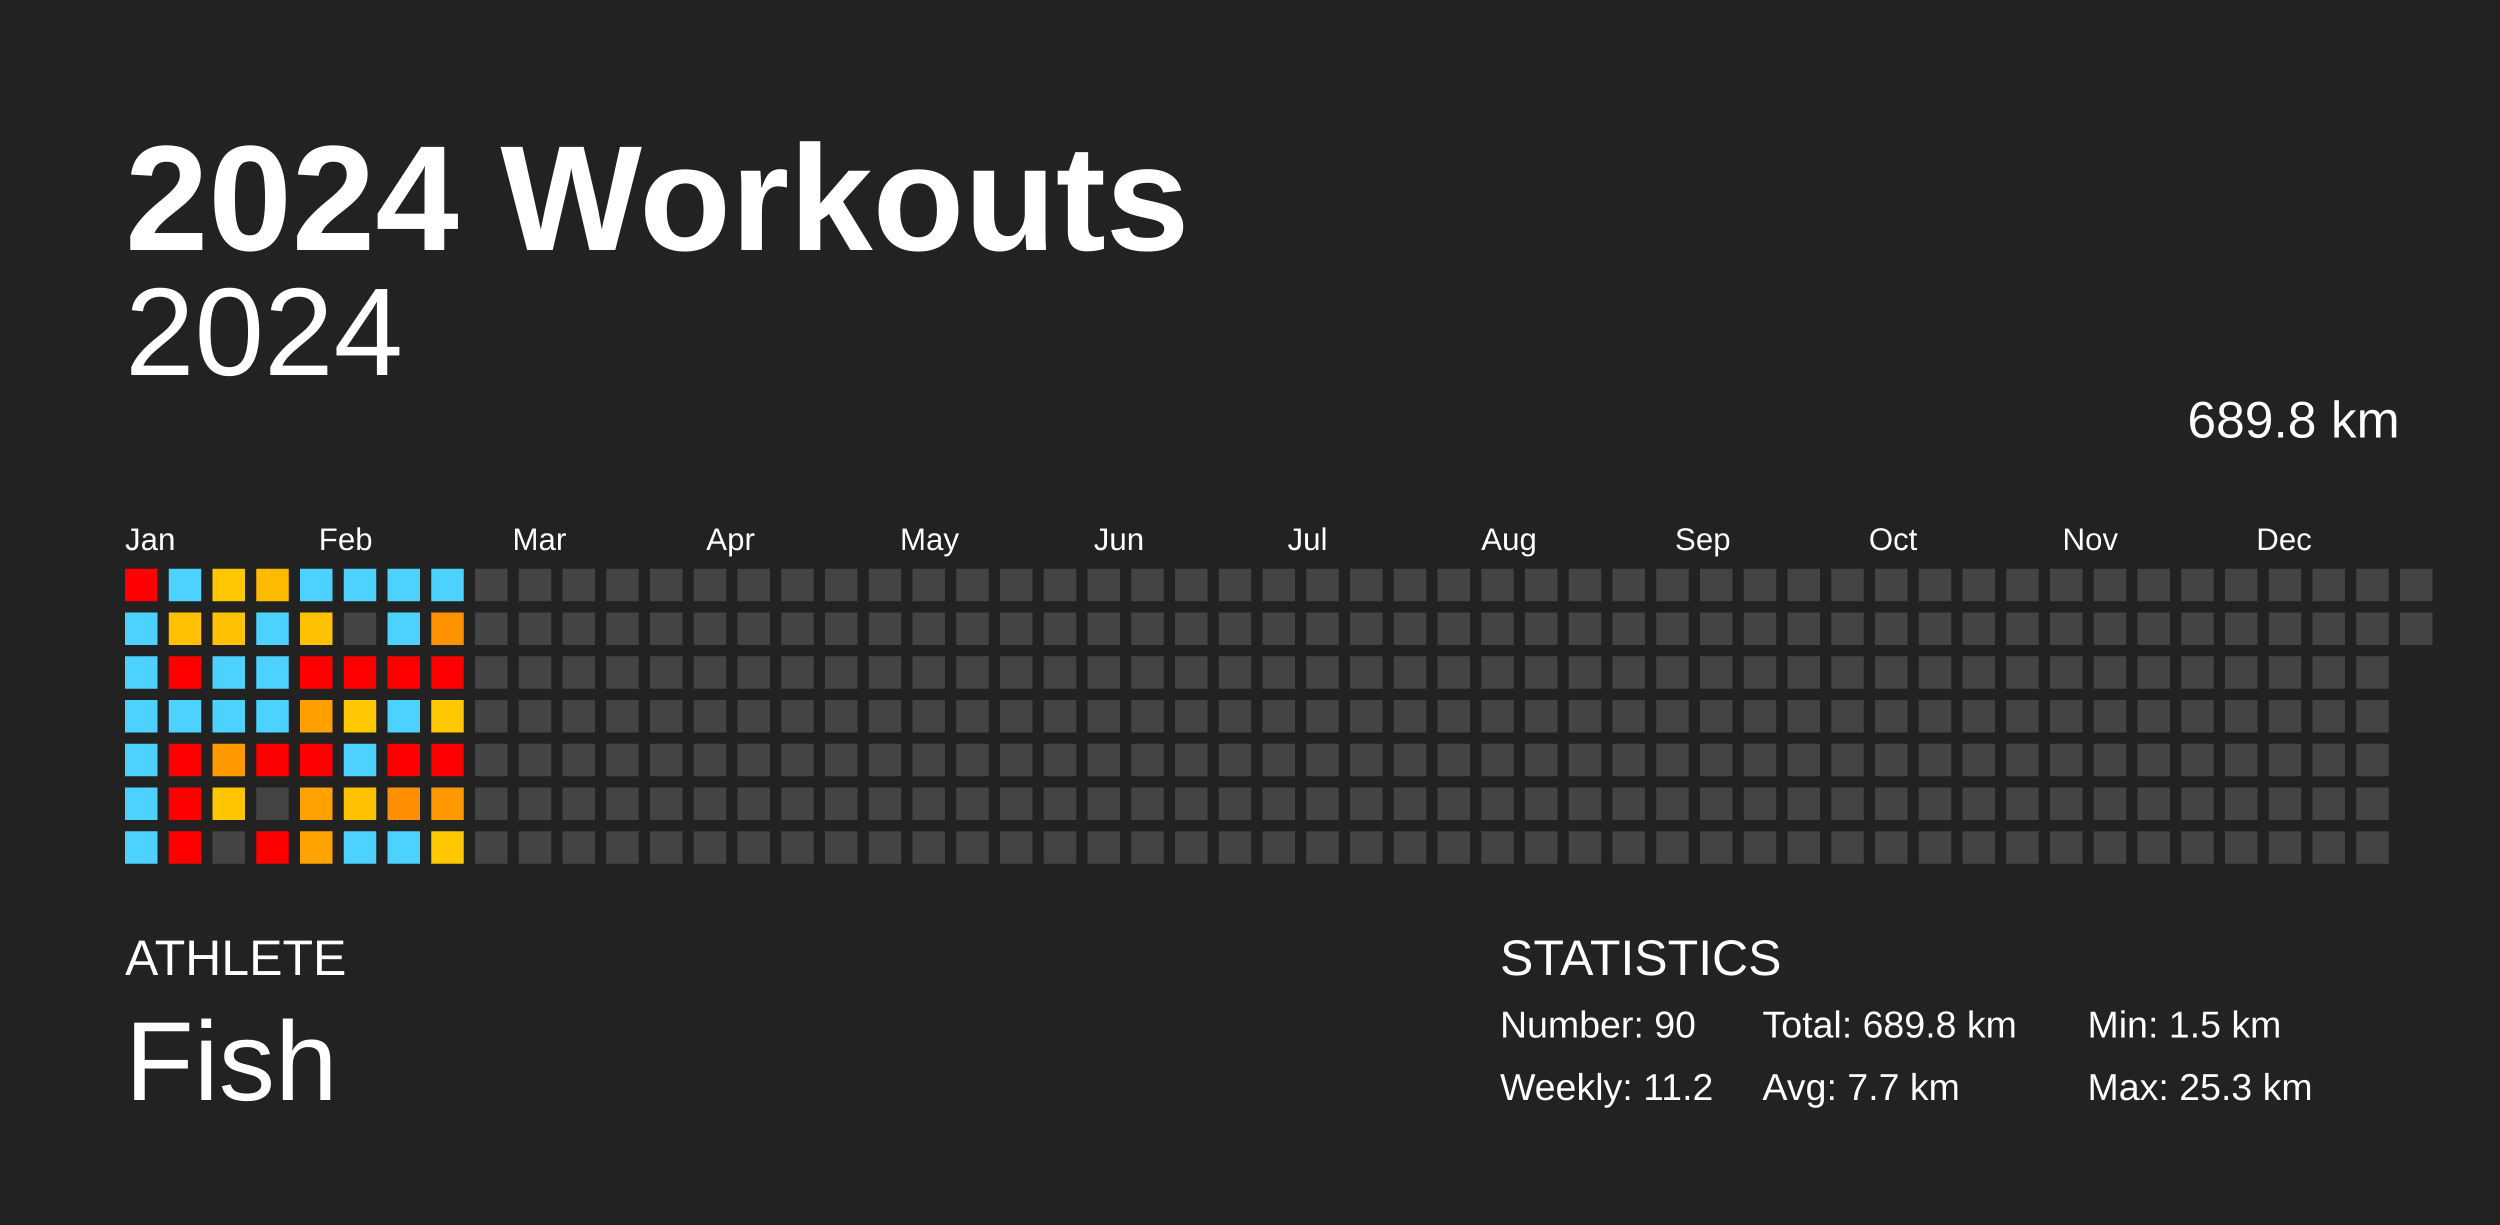
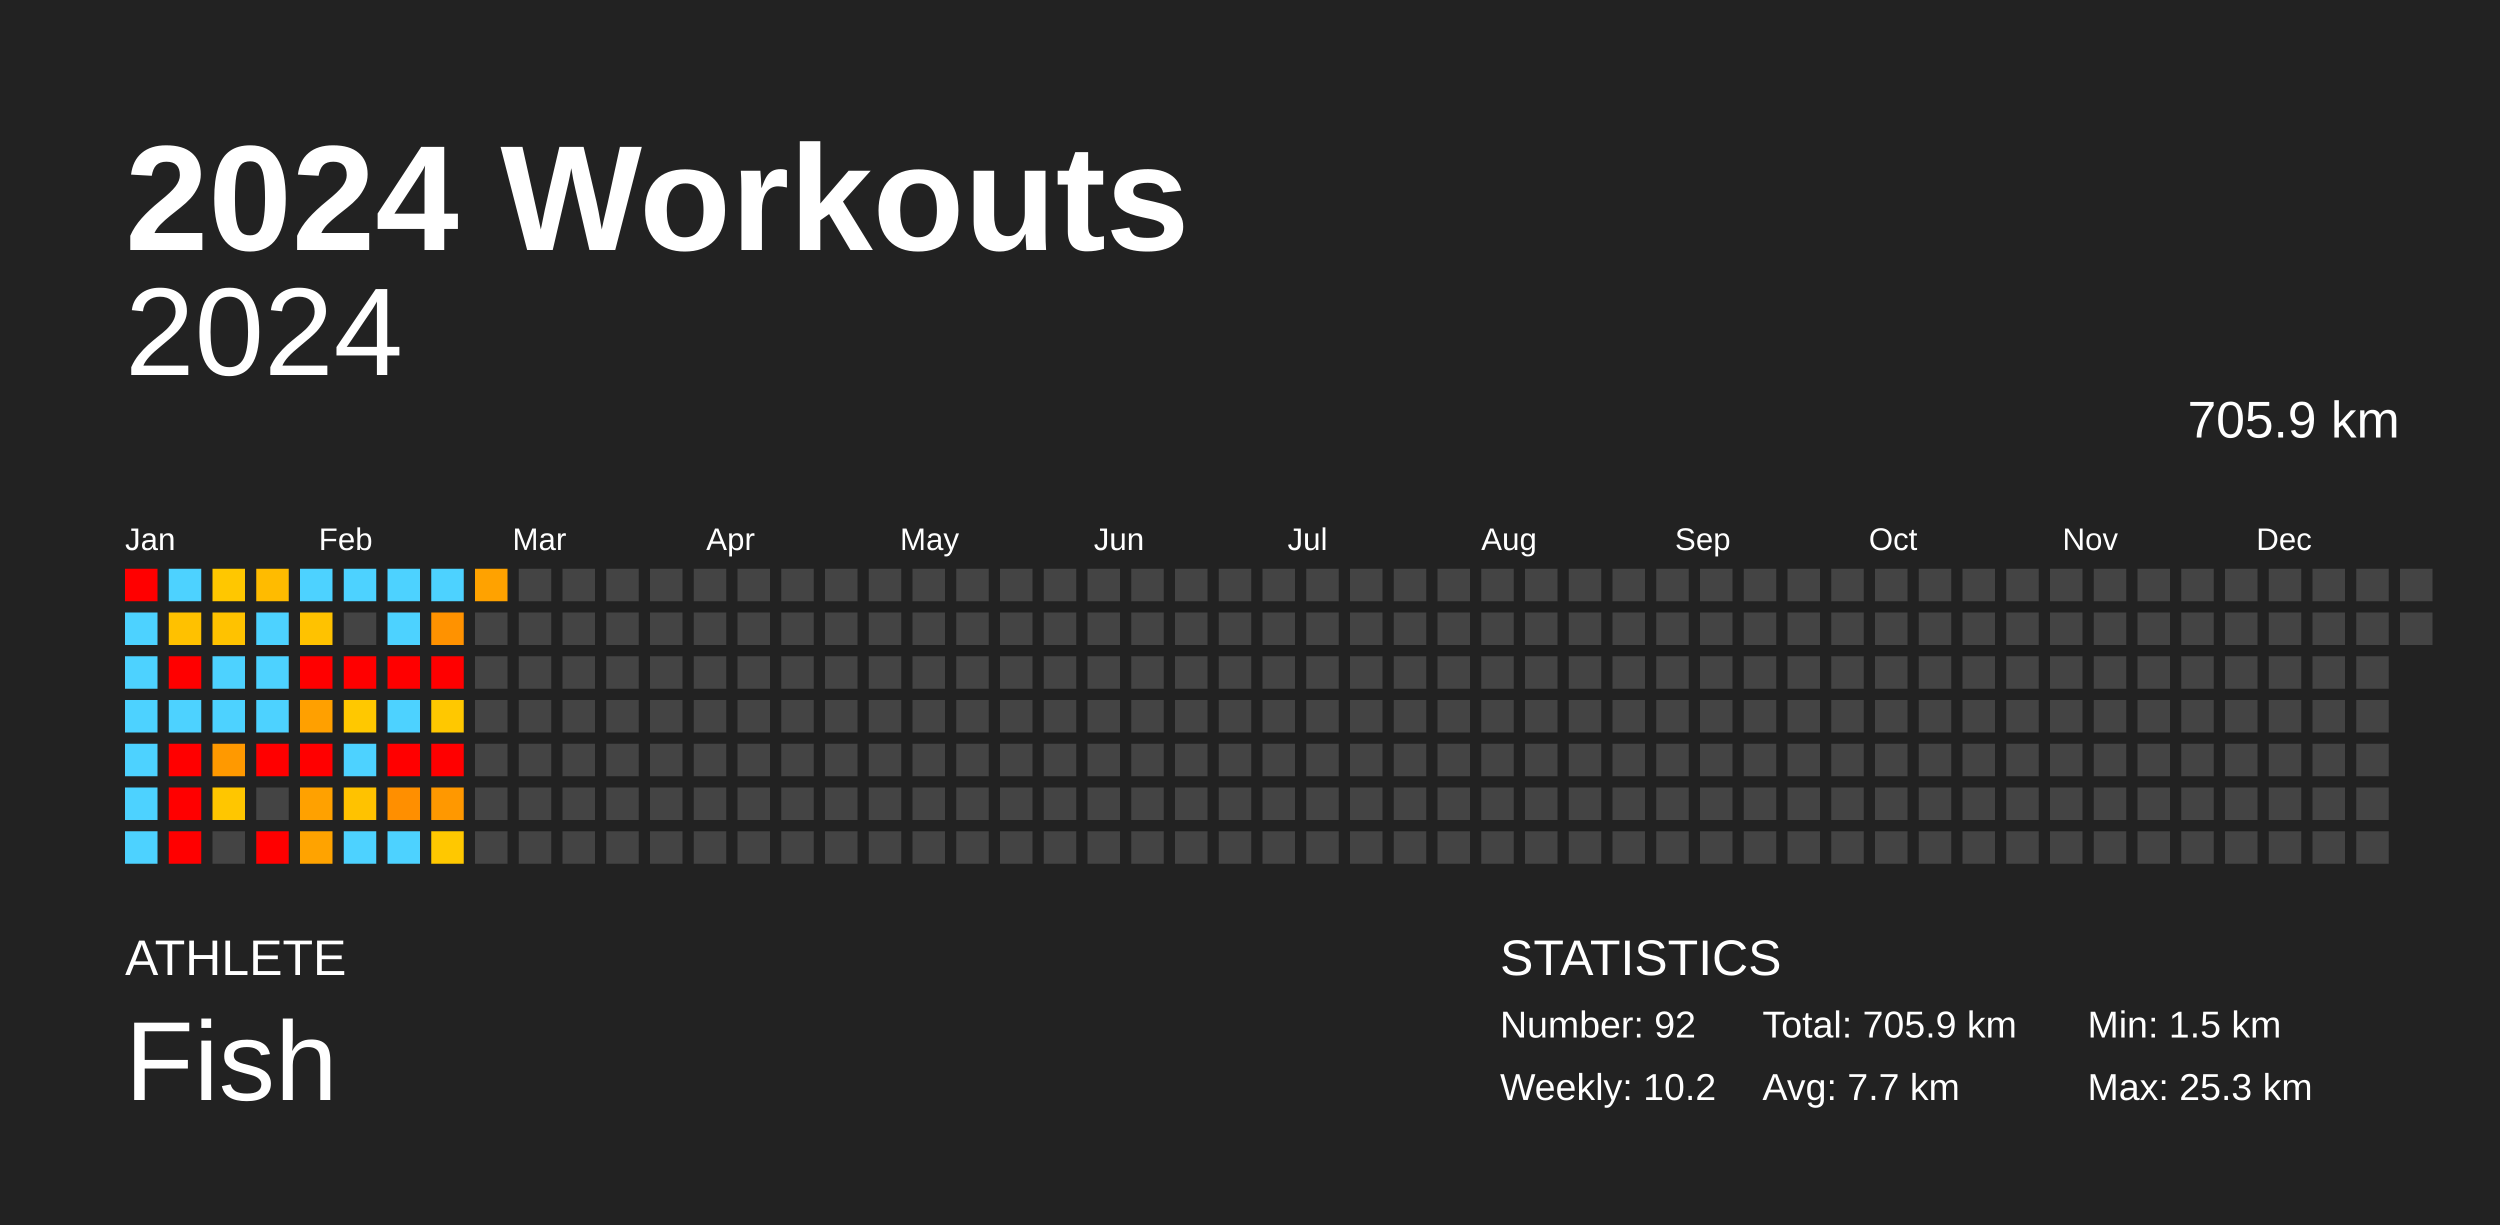
<svg xmlns="http://www.w3.org/2000/svg" baseProfile="full" height="98mm" version="1.1" viewBox="0,0,200,98" width="200mm">
  <defs />
  <rect fill="#222222" height="98" width="200" x="0" y="0" />
  <text fill="#FFFFFF" style="font-size:12px; font-family:Arial; font-weight:bold;" x="10" y="20">2024 Workouts</text>
  <text fill="#FFFFFF" style="font-size:4px; font-family:Arial" x="10" y="78">ATHLETE</text>
  <text fill="#FFFFFF" style="font-size:9px; font-family:Arial" x="10" y="88">Fish</text>
  <text fill="#FFFFFF" style="font-size:4px; font-family:Arial" x="120" y="78">STATISTICS</text>
-   <text fill="#FFFFFF" style="font-size:3px; font-family:Arial" x="120" y="83">Number: 90</text>
-   <text fill="#FFFFFF" style="font-size:3px; font-family:Arial" x="120" y="88">Weekly: 11.2</text>
-   <text fill="#FFFFFF" style="font-size:3px; font-family:Arial" x="141" y="83">Total: 689.8 km</text>
+   <text fill="#FFFFFF" style="font-size:3px; font-family:Arial" x="120" y="83">Number: 92</text>
+   <text fill="#FFFFFF" style="font-size:3px; font-family:Arial" x="120" y="88">Weekly: 10.2</text>
+   <text fill="#FFFFFF" style="font-size:3px; font-family:Arial" x="141" y="83">Total: 705.9 km</text>
  <text fill="#FFFFFF" style="font-size:3px; font-family:Arial" x="141" y="88">Avg: 7.7 km</text>
  <text fill="#FFFFFF" style="font-size:3px; font-family:Arial" x="167" y="83">Min: 1.5 km</text>
  <text fill="#FFFFFF" style="font-size:3px; font-family:Arial" x="167" y="88">Max: 25.3 km</text>
  <text alignment-baseline="hanging" fill="#FFFFFF" style="font-size:10.0px; font-family:Arial;" x="10" y="30">2024</text>
-   <text alignment-baseline="hanging" fill="#FFFFFF" style="font-size:4.125px; font-family:Arial;" x="175" y="35">689.8 km</text>
+   <text alignment-baseline="hanging" fill="#FFFFFF" style="font-size:4.125px; font-family:Arial;" x="175" y="35">705.9 km</text>
  <text fill="#FFFFFF" style="font-size:2.5px; font-family:Arial" x="10.0" y="44">Jan</text>
  <text fill="#FFFFFF" style="font-size:2.5px; font-family:Arial" x="25.5" y="44">Feb</text>
  <text fill="#FFFFFF" style="font-size:2.5px; font-family:Arial" x="41.0" y="44">Mar</text>
  <text fill="#FFFFFF" style="font-size:2.5px; font-family:Arial" x="56.5" y="44">Apr</text>
  <text fill="#FFFFFF" style="font-size:2.5px; font-family:Arial" x="72.0" y="44">May</text>
  <text fill="#FFFFFF" style="font-size:2.5px; font-family:Arial" x="87.5" y="44">Jun</text>
  <text fill="#FFFFFF" style="font-size:2.5px; font-family:Arial" x="103.0" y="44">Jul</text>
  <text fill="#FFFFFF" style="font-size:2.5px; font-family:Arial" x="118.5" y="44">Aug</text>
  <text fill="#FFFFFF" style="font-size:2.5px; font-family:Arial" x="134.0" y="44">Sep</text>
  <text fill="#FFFFFF" style="font-size:2.5px; font-family:Arial" x="149.5" y="44">Oct</text>
  <text fill="#FFFFFF" style="font-size:2.5px; font-family:Arial" x="165.0" y="44">Nov</text>
  <text fill="#FFFFFF" style="font-size:2.5px; font-family:Arial" x="180.5" y="44">Dec</text>
  <rect fill="red" height="2.6" width="2.6" x="10.0" y="45.5" />
  <rect fill="#4dd2ff" height="2.6" width="2.6" x="10.0" y="49.0" />
  <rect fill="#4dd2ff" height="2.6" width="2.6" x="10.0" y="52.5" />
  <rect fill="#4dd2ff" height="2.6" width="2.6" x="10.0" y="56.0" />
  <rect fill="#4dd2ff" height="2.6" width="2.6" x="10.0" y="59.5" />
  <rect fill="#4dd2ff" height="2.6" width="2.6" x="10.0" y="63.0" />
  <rect fill="#4dd2ff" height="2.6" width="2.6" x="10.0" y="66.5" />
  <rect fill="#4dd2ff" height="2.6" width="2.6" x="13.5" y="45.5" />
  <rect fill="#ffc100" height="2.6" width="2.6" x="13.5" y="49.0" />
  <rect fill="red" height="2.6" width="2.6" x="13.5" y="52.5" />
  <rect fill="#4dd2ff" height="2.6" width="2.6" x="13.5" y="56.0" />
  <rect fill="red" height="2.6" width="2.6" x="13.5" y="59.5" />
  <rect fill="red" height="2.6" width="2.6" x="13.5" y="63.0" />
  <rect fill="red" height="2.6" width="2.6" x="13.5" y="66.5" />
  <rect fill="#ffc700" height="2.6" width="2.6" x="17.0" y="45.5" />
  <rect fill="#ffc200" height="2.6" width="2.6" x="17.0" y="49.0" />
  <rect fill="#4dd2ff" height="2.6" width="2.6" x="17.0" y="52.5" />
  <rect fill="#4dd2ff" height="2.6" width="2.6" x="17.0" y="56.0" />
  <rect fill="#ff9900" height="2.6" width="2.6" x="17.0" y="59.5" />
  <rect fill="#ffc600" height="2.6" width="2.6" x="17.0" y="63.0" />
  <rect fill="#444444" height="2.6" width="2.6" x="17.0" y="66.5" />
  <rect fill="#ffbb00" height="2.6" width="2.6" x="20.5" y="45.5" />
  <rect fill="#4dd2ff" height="2.6" width="2.6" x="20.5" y="49.0" />
  <rect fill="#4dd2ff" height="2.6" width="2.6" x="20.5" y="52.5" />
  <rect fill="#4dd2ff" height="2.6" width="2.6" x="20.5" y="56.0" />
  <rect fill="red" height="2.6" width="2.6" x="20.5" y="59.5" />
  <rect fill="#444444" height="2.6" width="2.6" x="20.5" y="63.0" />
  <rect fill="red" height="2.6" width="2.6" x="20.5" y="66.5" />
  <rect fill="#4dd2ff" height="2.6" width="2.6" x="24.0" y="45.5" />
  <rect fill="#ffc200" height="2.6" width="2.6" x="24.0" y="49.0" />
  <rect fill="red" height="2.6" width="2.6" x="24.0" y="52.5" />
  <rect fill="#ffa000" height="2.6" width="2.6" x="24.0" y="56.0" />
  <rect fill="red" height="2.6" width="2.6" x="24.0" y="59.5" />
  <rect fill="#ffa100" height="2.6" width="2.6" x="24.0" y="63.0" />
  <rect fill="#ffa300" height="2.6" width="2.6" x="24.0" y="66.5" />
  <rect fill="#4dd2ff" height="2.6" width="2.6" x="27.5" y="45.5" />
  <rect fill="#444444" height="2.6" width="2.6" x="27.5" y="49.0" />
  <rect fill="red" height="2.6" width="2.6" x="27.5" y="52.5" />
  <rect fill="#ffc800" height="2.6" width="2.6" x="27.5" y="56.0" />
  <rect fill="#4dd2ff" height="2.6" width="2.6" x="27.5" y="59.5" />
  <rect fill="#ffc200" height="2.6" width="2.6" x="27.5" y="63.0" />
  <rect fill="#4dd2ff" height="2.6" width="2.6" x="27.5" y="66.5" />
  <rect fill="#4dd2ff" height="2.6" width="2.6" x="31.0" y="45.5" />
  <rect fill="#4dd2ff" height="2.6" width="2.6" x="31.0" y="49.0" />
  <rect fill="red" height="2.6" width="2.6" x="31.0" y="52.5" />
  <rect fill="#4dd2ff" height="2.6" width="2.6" x="31.0" y="56.0" />
  <rect fill="red" height="2.6" width="2.6" x="31.0" y="59.5" />
  <rect fill="#ff8f00" height="2.6" width="2.6" x="31.0" y="63.0" />
  <rect fill="#4dd2ff" height="2.6" width="2.6" x="31.0" y="66.5" />
  <rect fill="#4dd2ff" height="2.6" width="2.6" x="34.5" y="45.5" />
  <rect fill="#ff9200" height="2.6" width="2.6" x="34.5" y="49.0" />
  <rect fill="red" height="2.6" width="2.6" x="34.5" y="52.5" />
  <rect fill="#ffc800" height="2.6" width="2.6" x="34.5" y="56.0" />
  <rect fill="red" height="2.6" width="2.6" x="34.5" y="59.5" />
  <rect fill="#ff9800" height="2.6" width="2.6" x="34.5" y="63.0" />
  <rect fill="#ffc800" height="2.6" width="2.6" x="34.5" y="66.5" />
-   <rect fill="#444444" height="2.6" width="2.6" x="38.0" y="45.5" />
+   <rect fill="#ffa200" height="2.6" width="2.6" x="38.0" y="45.5" />
  <rect fill="#444444" height="2.6" width="2.6" x="38.0" y="49.0" />
  <rect fill="#444444" height="2.6" width="2.6" x="38.0" y="52.5" />
  <rect fill="#444444" height="2.6" width="2.6" x="38.0" y="56.0" />
  <rect fill="#444444" height="2.6" width="2.6" x="38.0" y="59.5" />
  <rect fill="#444444" height="2.6" width="2.6" x="38.0" y="63.0" />
  <rect fill="#444444" height="2.6" width="2.6" x="38.0" y="66.5" />
  <rect fill="#444444" height="2.6" width="2.6" x="41.5" y="45.5" />
  <rect fill="#444444" height="2.6" width="2.6" x="41.5" y="49.0" />
  <rect fill="#444444" height="2.6" width="2.6" x="41.5" y="52.5" />
  <rect fill="#444444" height="2.6" width="2.6" x="41.5" y="56.0" />
  <rect fill="#444444" height="2.6" width="2.6" x="41.5" y="59.5" />
  <rect fill="#444444" height="2.6" width="2.6" x="41.5" y="63.0" />
  <rect fill="#444444" height="2.6" width="2.6" x="41.5" y="66.5" />
  <rect fill="#444444" height="2.6" width="2.6" x="45.0" y="45.5" />
  <rect fill="#444444" height="2.6" width="2.6" x="45.0" y="49.0" />
  <rect fill="#444444" height="2.6" width="2.6" x="45.0" y="52.5" />
  <rect fill="#444444" height="2.6" width="2.6" x="45.0" y="56.0" />
  <rect fill="#444444" height="2.6" width="2.6" x="45.0" y="59.5" />
  <rect fill="#444444" height="2.6" width="2.6" x="45.0" y="63.0" />
  <rect fill="#444444" height="2.6" width="2.6" x="45.0" y="66.5" />
  <rect fill="#444444" height="2.6" width="2.6" x="48.5" y="45.5" />
  <rect fill="#444444" height="2.6" width="2.6" x="48.5" y="49.0" />
  <rect fill="#444444" height="2.6" width="2.6" x="48.5" y="52.5" />
  <rect fill="#444444" height="2.6" width="2.6" x="48.5" y="56.0" />
  <rect fill="#444444" height="2.6" width="2.6" x="48.5" y="59.5" />
  <rect fill="#444444" height="2.6" width="2.6" x="48.5" y="63.0" />
  <rect fill="#444444" height="2.6" width="2.6" x="48.5" y="66.5" />
  <rect fill="#444444" height="2.6" width="2.6" x="52.0" y="45.5" />
  <rect fill="#444444" height="2.6" width="2.6" x="52.0" y="49.0" />
  <rect fill="#444444" height="2.6" width="2.6" x="52.0" y="52.5" />
  <rect fill="#444444" height="2.6" width="2.6" x="52.0" y="56.0" />
  <rect fill="#444444" height="2.6" width="2.6" x="52.0" y="59.5" />
  <rect fill="#444444" height="2.6" width="2.6" x="52.0" y="63.0" />
  <rect fill="#444444" height="2.6" width="2.6" x="52.0" y="66.5" />
  <rect fill="#444444" height="2.6" width="2.6" x="55.5" y="45.5" />
  <rect fill="#444444" height="2.6" width="2.6" x="55.5" y="49.0" />
  <rect fill="#444444" height="2.6" width="2.6" x="55.5" y="52.5" />
  <rect fill="#444444" height="2.6" width="2.6" x="55.5" y="56.0" />
  <rect fill="#444444" height="2.6" width="2.6" x="55.5" y="59.5" />
  <rect fill="#444444" height="2.6" width="2.6" x="55.5" y="63.0" />
  <rect fill="#444444" height="2.6" width="2.6" x="55.5" y="66.5" />
  <rect fill="#444444" height="2.6" width="2.6" x="59.0" y="45.5" />
  <rect fill="#444444" height="2.6" width="2.6" x="59.0" y="49.0" />
  <rect fill="#444444" height="2.6" width="2.6" x="59.0" y="52.5" />
  <rect fill="#444444" height="2.6" width="2.6" x="59.0" y="56.0" />
  <rect fill="#444444" height="2.6" width="2.6" x="59.0" y="59.5" />
  <rect fill="#444444" height="2.6" width="2.6" x="59.0" y="63.0" />
  <rect fill="#444444" height="2.6" width="2.6" x="59.0" y="66.5" />
  <rect fill="#444444" height="2.6" width="2.6" x="62.5" y="45.5" />
  <rect fill="#444444" height="2.6" width="2.6" x="62.5" y="49.0" />
  <rect fill="#444444" height="2.6" width="2.6" x="62.5" y="52.5" />
  <rect fill="#444444" height="2.6" width="2.6" x="62.5" y="56.0" />
  <rect fill="#444444" height="2.6" width="2.6" x="62.5" y="59.5" />
  <rect fill="#444444" height="2.6" width="2.6" x="62.5" y="63.0" />
  <rect fill="#444444" height="2.6" width="2.6" x="62.5" y="66.5" />
  <rect fill="#444444" height="2.6" width="2.6" x="66.0" y="45.5" />
  <rect fill="#444444" height="2.6" width="2.6" x="66.0" y="49.0" />
  <rect fill="#444444" height="2.6" width="2.6" x="66.0" y="52.5" />
  <rect fill="#444444" height="2.6" width="2.6" x="66.0" y="56.0" />
  <rect fill="#444444" height="2.6" width="2.6" x="66.0" y="59.5" />
  <rect fill="#444444" height="2.6" width="2.6" x="66.0" y="63.0" />
  <rect fill="#444444" height="2.6" width="2.6" x="66.0" y="66.5" />
  <rect fill="#444444" height="2.6" width="2.6" x="69.5" y="45.5" />
  <rect fill="#444444" height="2.6" width="2.6" x="69.5" y="49.0" />
  <rect fill="#444444" height="2.6" width="2.6" x="69.5" y="52.5" />
  <rect fill="#444444" height="2.6" width="2.6" x="69.5" y="56.0" />
  <rect fill="#444444" height="2.6" width="2.6" x="69.5" y="59.5" />
  <rect fill="#444444" height="2.6" width="2.6" x="69.5" y="63.0" />
  <rect fill="#444444" height="2.6" width="2.6" x="69.5" y="66.5" />
  <rect fill="#444444" height="2.6" width="2.6" x="73.0" y="45.5" />
  <rect fill="#444444" height="2.6" width="2.6" x="73.0" y="49.0" />
  <rect fill="#444444" height="2.6" width="2.6" x="73.0" y="52.5" />
  <rect fill="#444444" height="2.6" width="2.6" x="73.0" y="56.0" />
  <rect fill="#444444" height="2.6" width="2.6" x="73.0" y="59.5" />
  <rect fill="#444444" height="2.6" width="2.6" x="73.0" y="63.0" />
  <rect fill="#444444" height="2.6" width="2.6" x="73.0" y="66.5" />
  <rect fill="#444444" height="2.6" width="2.6" x="76.5" y="45.5" />
  <rect fill="#444444" height="2.6" width="2.6" x="76.5" y="49.0" />
  <rect fill="#444444" height="2.6" width="2.6" x="76.5" y="52.5" />
  <rect fill="#444444" height="2.6" width="2.6" x="76.5" y="56.0" />
  <rect fill="#444444" height="2.6" width="2.6" x="76.5" y="59.5" />
  <rect fill="#444444" height="2.6" width="2.6" x="76.5" y="63.0" />
  <rect fill="#444444" height="2.6" width="2.6" x="76.5" y="66.5" />
  <rect fill="#444444" height="2.6" width="2.6" x="80.0" y="45.5" />
  <rect fill="#444444" height="2.6" width="2.6" x="80.0" y="49.0" />
  <rect fill="#444444" height="2.6" width="2.6" x="80.0" y="52.5" />
  <rect fill="#444444" height="2.6" width="2.6" x="80.0" y="56.0" />
  <rect fill="#444444" height="2.6" width="2.6" x="80.0" y="59.5" />
  <rect fill="#444444" height="2.6" width="2.6" x="80.0" y="63.0" />
  <rect fill="#444444" height="2.6" width="2.6" x="80.0" y="66.5" />
  <rect fill="#444444" height="2.6" width="2.6" x="83.5" y="45.5" />
  <rect fill="#444444" height="2.6" width="2.6" x="83.5" y="49.0" />
  <rect fill="#444444" height="2.6" width="2.6" x="83.5" y="52.5" />
  <rect fill="#444444" height="2.6" width="2.6" x="83.5" y="56.0" />
  <rect fill="#444444" height="2.6" width="2.6" x="83.5" y="59.5" />
  <rect fill="#444444" height="2.6" width="2.6" x="83.5" y="63.0" />
  <rect fill="#444444" height="2.6" width="2.6" x="83.5" y="66.5" />
  <rect fill="#444444" height="2.6" width="2.6" x="87.0" y="45.5" />
  <rect fill="#444444" height="2.6" width="2.6" x="87.0" y="49.0" />
  <rect fill="#444444" height="2.6" width="2.6" x="87.0" y="52.5" />
  <rect fill="#444444" height="2.6" width="2.6" x="87.0" y="56.0" />
  <rect fill="#444444" height="2.6" width="2.6" x="87.0" y="59.5" />
  <rect fill="#444444" height="2.6" width="2.6" x="87.0" y="63.0" />
  <rect fill="#444444" height="2.6" width="2.6" x="87.0" y="66.5" />
  <rect fill="#444444" height="2.6" width="2.6" x="90.5" y="45.5" />
  <rect fill="#444444" height="2.6" width="2.6" x="90.5" y="49.0" />
  <rect fill="#444444" height="2.6" width="2.6" x="90.5" y="52.5" />
  <rect fill="#444444" height="2.6" width="2.6" x="90.5" y="56.0" />
  <rect fill="#444444" height="2.6" width="2.6" x="90.5" y="59.5" />
  <rect fill="#444444" height="2.6" width="2.6" x="90.5" y="63.0" />
  <rect fill="#444444" height="2.6" width="2.6" x="90.5" y="66.5" />
  <rect fill="#444444" height="2.6" width="2.6" x="94.0" y="45.5" />
  <rect fill="#444444" height="2.6" width="2.6" x="94.0" y="49.0" />
  <rect fill="#444444" height="2.6" width="2.6" x="94.0" y="52.5" />
  <rect fill="#444444" height="2.6" width="2.6" x="94.0" y="56.0" />
  <rect fill="#444444" height="2.6" width="2.6" x="94.0" y="59.5" />
  <rect fill="#444444" height="2.6" width="2.6" x="94.0" y="63.0" />
  <rect fill="#444444" height="2.6" width="2.6" x="94.0" y="66.5" />
  <rect fill="#444444" height="2.6" width="2.6" x="97.5" y="45.5" />
  <rect fill="#444444" height="2.6" width="2.6" x="97.5" y="49.0" />
  <rect fill="#444444" height="2.6" width="2.6" x="97.5" y="52.5" />
  <rect fill="#444444" height="2.6" width="2.6" x="97.5" y="56.0" />
  <rect fill="#444444" height="2.6" width="2.6" x="97.5" y="59.5" />
  <rect fill="#444444" height="2.6" width="2.6" x="97.5" y="63.0" />
  <rect fill="#444444" height="2.6" width="2.6" x="97.5" y="66.5" />
  <rect fill="#444444" height="2.6" width="2.6" x="101.0" y="45.5" />
  <rect fill="#444444" height="2.6" width="2.6" x="101.0" y="49.0" />
  <rect fill="#444444" height="2.6" width="2.6" x="101.0" y="52.5" />
  <rect fill="#444444" height="2.6" width="2.6" x="101.0" y="56.0" />
  <rect fill="#444444" height="2.6" width="2.6" x="101.0" y="59.5" />
  <rect fill="#444444" height="2.6" width="2.6" x="101.0" y="63.0" />
  <rect fill="#444444" height="2.6" width="2.6" x="101.0" y="66.5" />
  <rect fill="#444444" height="2.6" width="2.6" x="104.5" y="45.5" />
  <rect fill="#444444" height="2.6" width="2.6" x="104.5" y="49.0" />
  <rect fill="#444444" height="2.6" width="2.6" x="104.5" y="52.5" />
  <rect fill="#444444" height="2.6" width="2.6" x="104.5" y="56.0" />
  <rect fill="#444444" height="2.6" width="2.6" x="104.5" y="59.5" />
  <rect fill="#444444" height="2.6" width="2.6" x="104.5" y="63.0" />
  <rect fill="#444444" height="2.6" width="2.6" x="104.5" y="66.5" />
  <rect fill="#444444" height="2.6" width="2.6" x="108.0" y="45.5" />
  <rect fill="#444444" height="2.6" width="2.6" x="108.0" y="49.0" />
  <rect fill="#444444" height="2.6" width="2.6" x="108.0" y="52.5" />
  <rect fill="#444444" height="2.6" width="2.6" x="108.0" y="56.0" />
  <rect fill="#444444" height="2.6" width="2.6" x="108.0" y="59.5" />
  <rect fill="#444444" height="2.6" width="2.6" x="108.0" y="63.0" />
  <rect fill="#444444" height="2.6" width="2.6" x="108.0" y="66.5" />
  <rect fill="#444444" height="2.6" width="2.6" x="111.5" y="45.5" />
  <rect fill="#444444" height="2.6" width="2.6" x="111.5" y="49.0" />
  <rect fill="#444444" height="2.6" width="2.6" x="111.5" y="52.5" />
  <rect fill="#444444" height="2.6" width="2.6" x="111.5" y="56.0" />
  <rect fill="#444444" height="2.6" width="2.6" x="111.5" y="59.5" />
  <rect fill="#444444" height="2.6" width="2.6" x="111.5" y="63.0" />
  <rect fill="#444444" height="2.6" width="2.6" x="111.5" y="66.5" />
  <rect fill="#444444" height="2.6" width="2.6" x="115.0" y="45.5" />
  <rect fill="#444444" height="2.6" width="2.6" x="115.0" y="49.0" />
  <rect fill="#444444" height="2.6" width="2.6" x="115.0" y="52.5" />
  <rect fill="#444444" height="2.6" width="2.6" x="115.0" y="56.0" />
  <rect fill="#444444" height="2.6" width="2.6" x="115.0" y="59.5" />
  <rect fill="#444444" height="2.6" width="2.6" x="115.0" y="63.0" />
  <rect fill="#444444" height="2.6" width="2.6" x="115.0" y="66.5" />
  <rect fill="#444444" height="2.6" width="2.6" x="118.5" y="45.5" />
  <rect fill="#444444" height="2.6" width="2.6" x="118.5" y="49.0" />
  <rect fill="#444444" height="2.6" width="2.6" x="118.5" y="52.5" />
  <rect fill="#444444" height="2.6" width="2.6" x="118.5" y="56.0" />
  <rect fill="#444444" height="2.6" width="2.6" x="118.5" y="59.5" />
  <rect fill="#444444" height="2.6" width="2.6" x="118.5" y="63.0" />
  <rect fill="#444444" height="2.6" width="2.6" x="118.5" y="66.5" />
  <rect fill="#444444" height="2.6" width="2.6" x="122.0" y="45.5" />
  <rect fill="#444444" height="2.6" width="2.6" x="122.0" y="49.0" />
  <rect fill="#444444" height="2.6" width="2.6" x="122.0" y="52.5" />
  <rect fill="#444444" height="2.6" width="2.6" x="122.0" y="56.0" />
  <rect fill="#444444" height="2.6" width="2.6" x="122.0" y="59.5" />
  <rect fill="#444444" height="2.6" width="2.6" x="122.0" y="63.0" />
  <rect fill="#444444" height="2.6" width="2.6" x="122.0" y="66.5" />
  <rect fill="#444444" height="2.6" width="2.6" x="125.5" y="45.5" />
  <rect fill="#444444" height="2.6" width="2.6" x="125.5" y="49.0" />
  <rect fill="#444444" height="2.6" width="2.6" x="125.5" y="52.5" />
  <rect fill="#444444" height="2.6" width="2.6" x="125.5" y="56.0" />
  <rect fill="#444444" height="2.6" width="2.6" x="125.5" y="59.5" />
  <rect fill="#444444" height="2.6" width="2.6" x="125.5" y="63.0" />
  <rect fill="#444444" height="2.6" width="2.6" x="125.5" y="66.5" />
  <rect fill="#444444" height="2.6" width="2.6" x="129.0" y="45.5" />
  <rect fill="#444444" height="2.6" width="2.6" x="129.0" y="49.0" />
  <rect fill="#444444" height="2.6" width="2.6" x="129.0" y="52.5" />
  <rect fill="#444444" height="2.6" width="2.6" x="129.0" y="56.0" />
  <rect fill="#444444" height="2.6" width="2.6" x="129.0" y="59.5" />
  <rect fill="#444444" height="2.6" width="2.6" x="129.0" y="63.0" />
  <rect fill="#444444" height="2.6" width="2.6" x="129.0" y="66.5" />
  <rect fill="#444444" height="2.6" width="2.6" x="132.5" y="45.5" />
  <rect fill="#444444" height="2.6" width="2.6" x="132.5" y="49.0" />
  <rect fill="#444444" height="2.6" width="2.6" x="132.5" y="52.5" />
  <rect fill="#444444" height="2.6" width="2.6" x="132.5" y="56.0" />
  <rect fill="#444444" height="2.6" width="2.6" x="132.5" y="59.5" />
  <rect fill="#444444" height="2.6" width="2.6" x="132.5" y="63.0" />
  <rect fill="#444444" height="2.6" width="2.6" x="132.5" y="66.5" />
  <rect fill="#444444" height="2.6" width="2.6" x="136.0" y="45.5" />
  <rect fill="#444444" height="2.6" width="2.6" x="136.0" y="49.0" />
  <rect fill="#444444" height="2.6" width="2.6" x="136.0" y="52.5" />
  <rect fill="#444444" height="2.6" width="2.6" x="136.0" y="56.0" />
  <rect fill="#444444" height="2.6" width="2.6" x="136.0" y="59.5" />
  <rect fill="#444444" height="2.6" width="2.6" x="136.0" y="63.0" />
  <rect fill="#444444" height="2.6" width="2.6" x="136.0" y="66.5" />
  <rect fill="#444444" height="2.6" width="2.6" x="139.5" y="45.5" />
  <rect fill="#444444" height="2.6" width="2.6" x="139.5" y="49.0" />
  <rect fill="#444444" height="2.6" width="2.6" x="139.5" y="52.5" />
  <rect fill="#444444" height="2.6" width="2.6" x="139.5" y="56.0" />
  <rect fill="#444444" height="2.6" width="2.6" x="139.5" y="59.5" />
  <rect fill="#444444" height="2.6" width="2.6" x="139.5" y="63.0" />
  <rect fill="#444444" height="2.6" width="2.6" x="139.5" y="66.5" />
  <rect fill="#444444" height="2.6" width="2.6" x="143.0" y="45.5" />
  <rect fill="#444444" height="2.6" width="2.6" x="143.0" y="49.0" />
  <rect fill="#444444" height="2.6" width="2.6" x="143.0" y="52.5" />
  <rect fill="#444444" height="2.6" width="2.6" x="143.0" y="56.0" />
  <rect fill="#444444" height="2.6" width="2.6" x="143.0" y="59.5" />
  <rect fill="#444444" height="2.6" width="2.6" x="143.0" y="63.0" />
  <rect fill="#444444" height="2.6" width="2.6" x="143.0" y="66.5" />
  <rect fill="#444444" height="2.6" width="2.6" x="146.5" y="45.5" />
  <rect fill="#444444" height="2.6" width="2.6" x="146.5" y="49.0" />
  <rect fill="#444444" height="2.6" width="2.6" x="146.5" y="52.5" />
  <rect fill="#444444" height="2.6" width="2.6" x="146.5" y="56.0" />
  <rect fill="#444444" height="2.6" width="2.6" x="146.5" y="59.5" />
  <rect fill="#444444" height="2.6" width="2.6" x="146.5" y="63.0" />
  <rect fill="#444444" height="2.6" width="2.6" x="146.5" y="66.5" />
  <rect fill="#444444" height="2.6" width="2.6" x="150.0" y="45.5" />
  <rect fill="#444444" height="2.6" width="2.6" x="150.0" y="49.0" />
  <rect fill="#444444" height="2.6" width="2.6" x="150.0" y="52.5" />
  <rect fill="#444444" height="2.6" width="2.6" x="150.0" y="56.0" />
  <rect fill="#444444" height="2.6" width="2.6" x="150.0" y="59.5" />
  <rect fill="#444444" height="2.6" width="2.6" x="150.0" y="63.0" />
  <rect fill="#444444" height="2.6" width="2.6" x="150.0" y="66.5" />
  <rect fill="#444444" height="2.6" width="2.6" x="153.5" y="45.5" />
  <rect fill="#444444" height="2.6" width="2.6" x="153.5" y="49.0" />
  <rect fill="#444444" height="2.6" width="2.6" x="153.5" y="52.5" />
  <rect fill="#444444" height="2.6" width="2.6" x="153.5" y="56.0" />
  <rect fill="#444444" height="2.6" width="2.6" x="153.5" y="59.5" />
  <rect fill="#444444" height="2.6" width="2.6" x="153.5" y="63.0" />
  <rect fill="#444444" height="2.6" width="2.6" x="153.5" y="66.5" />
  <rect fill="#444444" height="2.6" width="2.6" x="157.0" y="45.5" />
  <rect fill="#444444" height="2.6" width="2.6" x="157.0" y="49.0" />
  <rect fill="#444444" height="2.6" width="2.6" x="157.0" y="52.5" />
  <rect fill="#444444" height="2.6" width="2.6" x="157.0" y="56.0" />
  <rect fill="#444444" height="2.6" width="2.6" x="157.0" y="59.5" />
  <rect fill="#444444" height="2.6" width="2.6" x="157.0" y="63.0" />
  <rect fill="#444444" height="2.6" width="2.6" x="157.0" y="66.5" />
  <rect fill="#444444" height="2.6" width="2.6" x="160.5" y="45.5" />
  <rect fill="#444444" height="2.6" width="2.6" x="160.5" y="49.0" />
  <rect fill="#444444" height="2.6" width="2.6" x="160.5" y="52.5" />
  <rect fill="#444444" height="2.6" width="2.6" x="160.5" y="56.0" />
  <rect fill="#444444" height="2.6" width="2.6" x="160.5" y="59.5" />
  <rect fill="#444444" height="2.6" width="2.6" x="160.5" y="63.0" />
  <rect fill="#444444" height="2.6" width="2.6" x="160.5" y="66.5" />
  <rect fill="#444444" height="2.6" width="2.6" x="164.0" y="45.5" />
  <rect fill="#444444" height="2.6" width="2.6" x="164.0" y="49.0" />
  <rect fill="#444444" height="2.6" width="2.6" x="164.0" y="52.5" />
  <rect fill="#444444" height="2.6" width="2.6" x="164.0" y="56.0" />
  <rect fill="#444444" height="2.6" width="2.6" x="164.0" y="59.5" />
  <rect fill="#444444" height="2.6" width="2.6" x="164.0" y="63.0" />
  <rect fill="#444444" height="2.6" width="2.6" x="164.0" y="66.5" />
  <rect fill="#444444" height="2.6" width="2.6" x="167.5" y="45.5" />
  <rect fill="#444444" height="2.6" width="2.6" x="167.5" y="49.0" />
  <rect fill="#444444" height="2.6" width="2.6" x="167.5" y="52.5" />
  <rect fill="#444444" height="2.6" width="2.6" x="167.5" y="56.0" />
  <rect fill="#444444" height="2.6" width="2.6" x="167.5" y="59.5" />
  <rect fill="#444444" height="2.6" width="2.6" x="167.5" y="63.0" />
  <rect fill="#444444" height="2.6" width="2.6" x="167.5" y="66.5" />
  <rect fill="#444444" height="2.6" width="2.6" x="171.0" y="45.5" />
  <rect fill="#444444" height="2.6" width="2.6" x="171.0" y="49.0" />
  <rect fill="#444444" height="2.6" width="2.6" x="171.0" y="52.5" />
  <rect fill="#444444" height="2.6" width="2.6" x="171.0" y="56.0" />
  <rect fill="#444444" height="2.6" width="2.6" x="171.0" y="59.5" />
  <rect fill="#444444" height="2.6" width="2.6" x="171.0" y="63.0" />
  <rect fill="#444444" height="2.6" width="2.6" x="171.0" y="66.5" />
  <rect fill="#444444" height="2.6" width="2.6" x="174.5" y="45.5" />
  <rect fill="#444444" height="2.6" width="2.6" x="174.5" y="49.0" />
  <rect fill="#444444" height="2.6" width="2.6" x="174.5" y="52.5" />
  <rect fill="#444444" height="2.6" width="2.6" x="174.5" y="56.0" />
  <rect fill="#444444" height="2.6" width="2.6" x="174.5" y="59.5" />
  <rect fill="#444444" height="2.6" width="2.6" x="174.5" y="63.0" />
  <rect fill="#444444" height="2.6" width="2.6" x="174.5" y="66.5" />
  <rect fill="#444444" height="2.6" width="2.6" x="178.0" y="45.5" />
  <rect fill="#444444" height="2.6" width="2.6" x="178.0" y="49.0" />
  <rect fill="#444444" height="2.6" width="2.6" x="178.0" y="52.5" />
  <rect fill="#444444" height="2.6" width="2.6" x="178.0" y="56.0" />
  <rect fill="#444444" height="2.6" width="2.6" x="178.0" y="59.5" />
  <rect fill="#444444" height="2.6" width="2.6" x="178.0" y="63.0" />
  <rect fill="#444444" height="2.6" width="2.6" x="178.0" y="66.5" />
  <rect fill="#444444" height="2.6" width="2.6" x="181.5" y="45.5" />
  <rect fill="#444444" height="2.6" width="2.6" x="181.5" y="49.0" />
  <rect fill="#444444" height="2.6" width="2.6" x="181.5" y="52.5" />
  <rect fill="#444444" height="2.6" width="2.6" x="181.5" y="56.0" />
  <rect fill="#444444" height="2.6" width="2.6" x="181.5" y="59.5" />
  <rect fill="#444444" height="2.6" width="2.6" x="181.5" y="63.0" />
  <rect fill="#444444" height="2.6" width="2.6" x="181.5" y="66.5" />
  <rect fill="#444444" height="2.6" width="2.6" x="185.0" y="45.5" />
  <rect fill="#444444" height="2.6" width="2.6" x="185.0" y="49.0" />
  <rect fill="#444444" height="2.6" width="2.6" x="185.0" y="52.5" />
  <rect fill="#444444" height="2.6" width="2.6" x="185.0" y="56.0" />
  <rect fill="#444444" height="2.6" width="2.6" x="185.0" y="59.5" />
  <rect fill="#444444" height="2.6" width="2.6" x="185.0" y="63.0" />
  <rect fill="#444444" height="2.6" width="2.6" x="185.0" y="66.5" />
  <rect fill="#444444" height="2.6" width="2.6" x="188.5" y="45.5" />
  <rect fill="#444444" height="2.6" width="2.6" x="188.5" y="49.0" />
  <rect fill="#444444" height="2.6" width="2.6" x="188.5" y="52.5" />
  <rect fill="#444444" height="2.6" width="2.6" x="188.5" y="56.0" />
  <rect fill="#444444" height="2.6" width="2.6" x="188.5" y="59.5" />
  <rect fill="#444444" height="2.6" width="2.6" x="188.5" y="63.0" />
  <rect fill="#444444" height="2.6" width="2.6" x="188.5" y="66.5" />
  <rect fill="#444444" height="2.6" width="2.6" x="192.0" y="45.5" />
  <rect fill="#444444" height="2.6" width="2.6" x="192.0" y="49.0" />
</svg>
